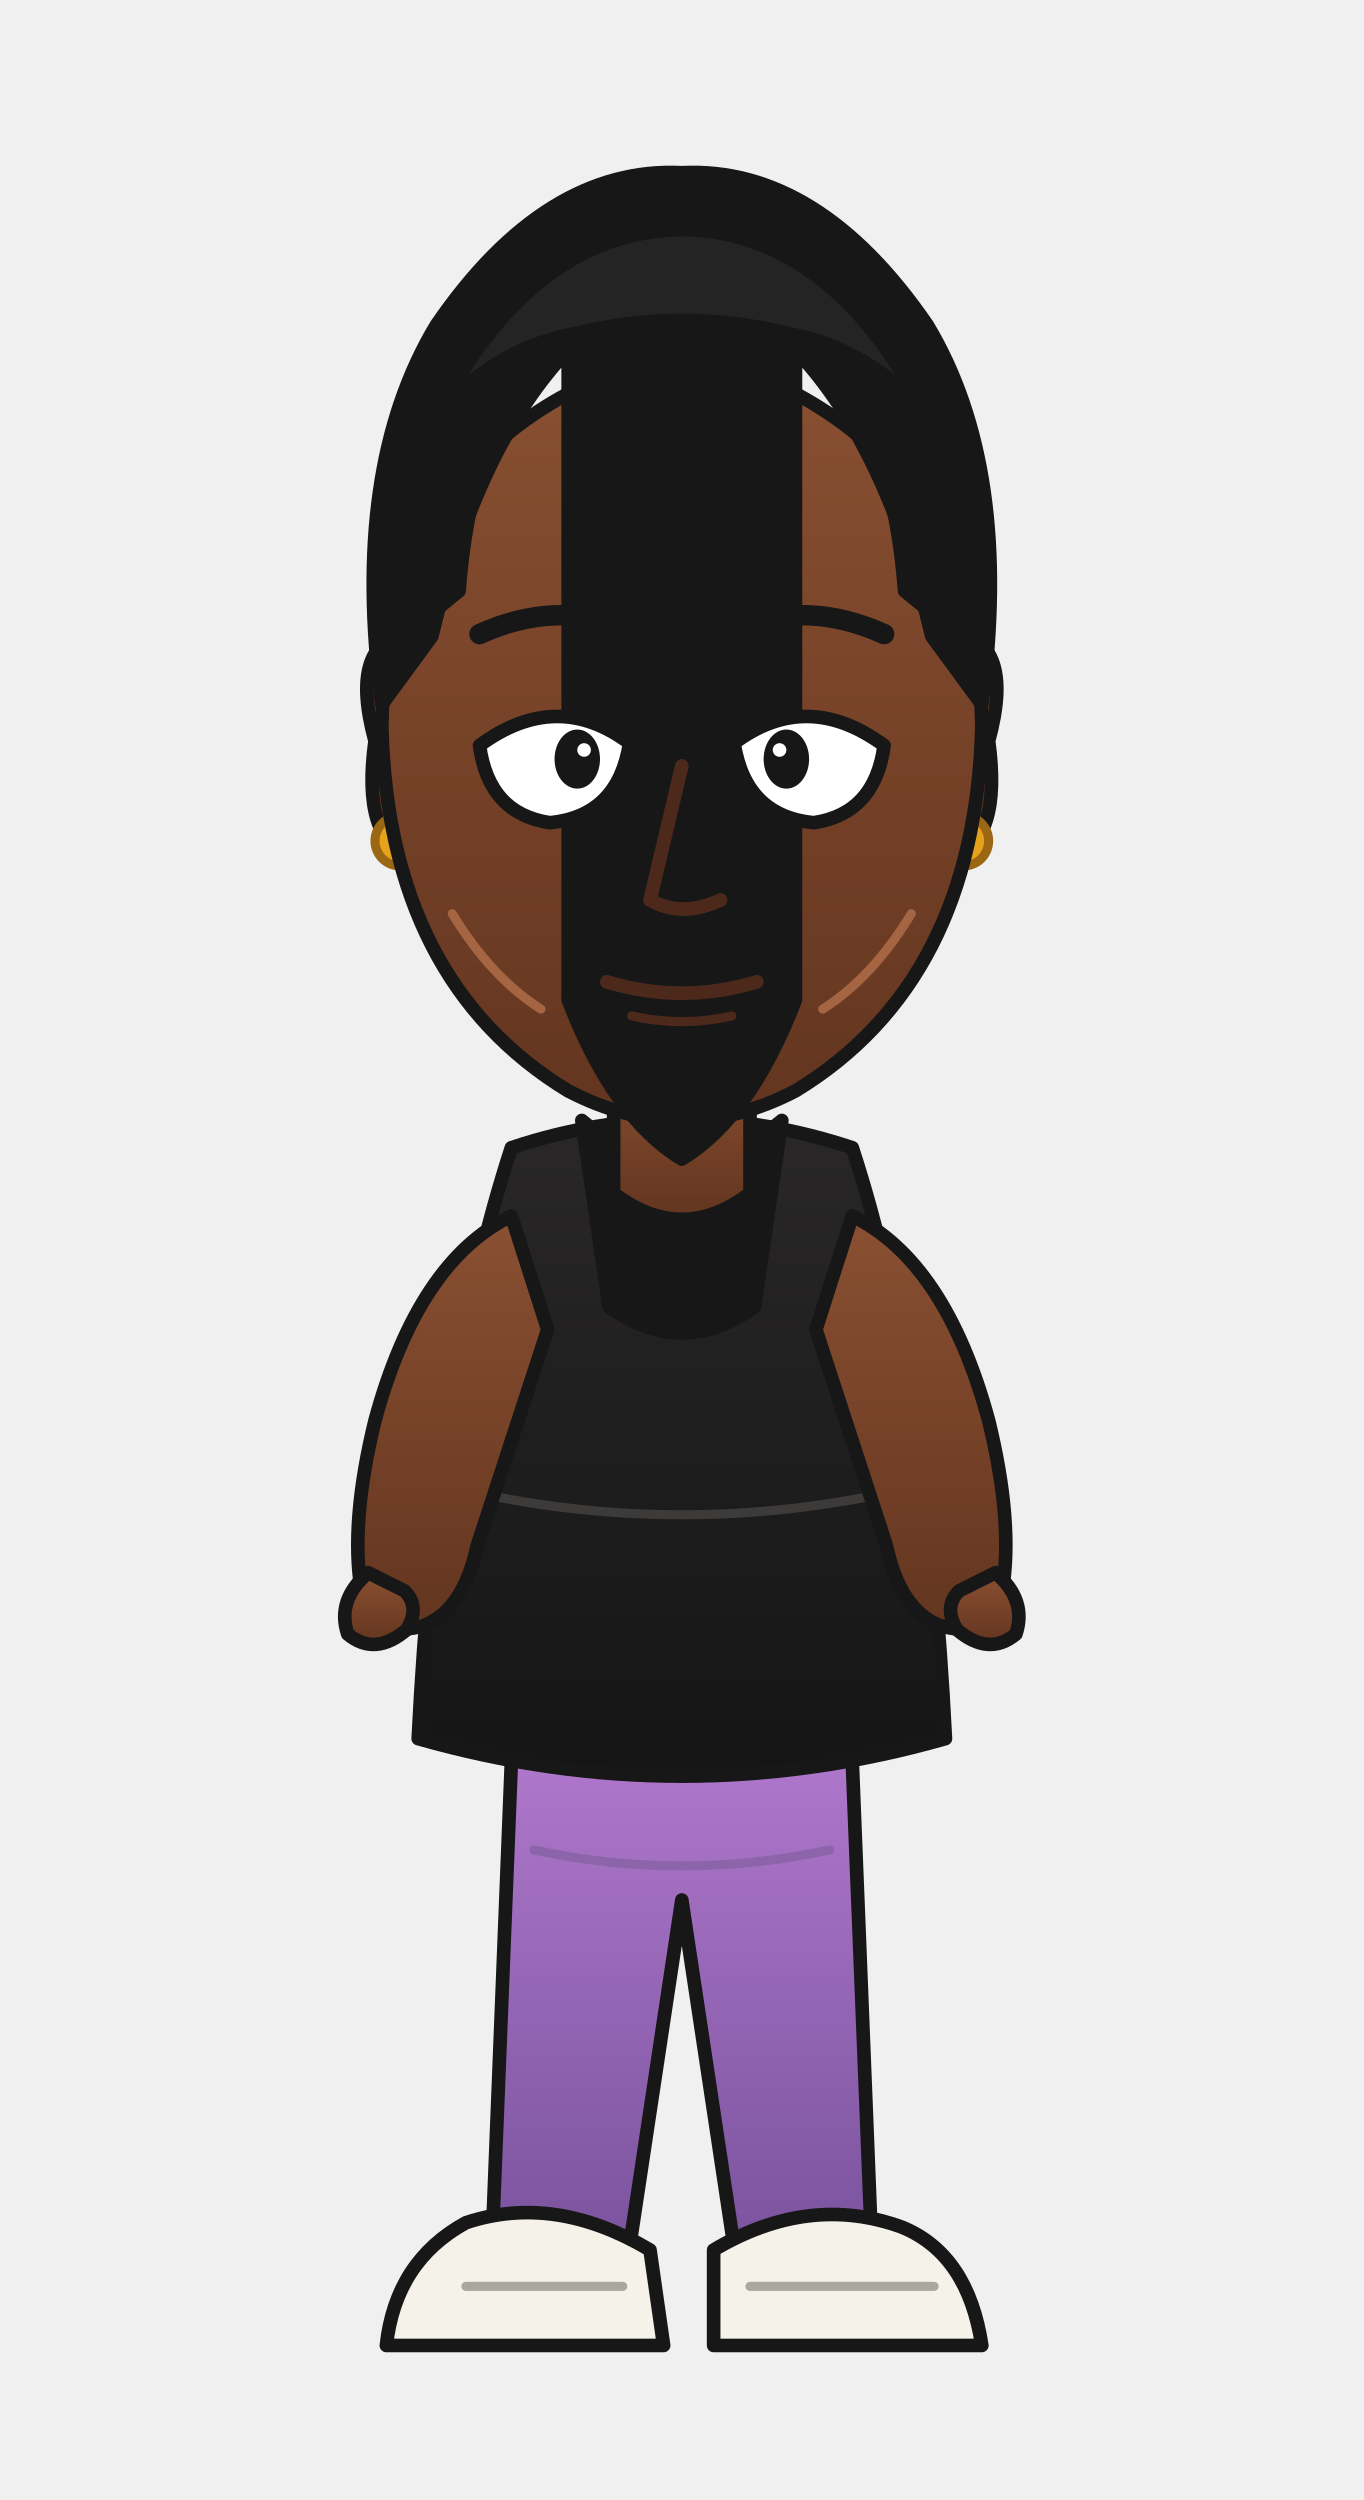
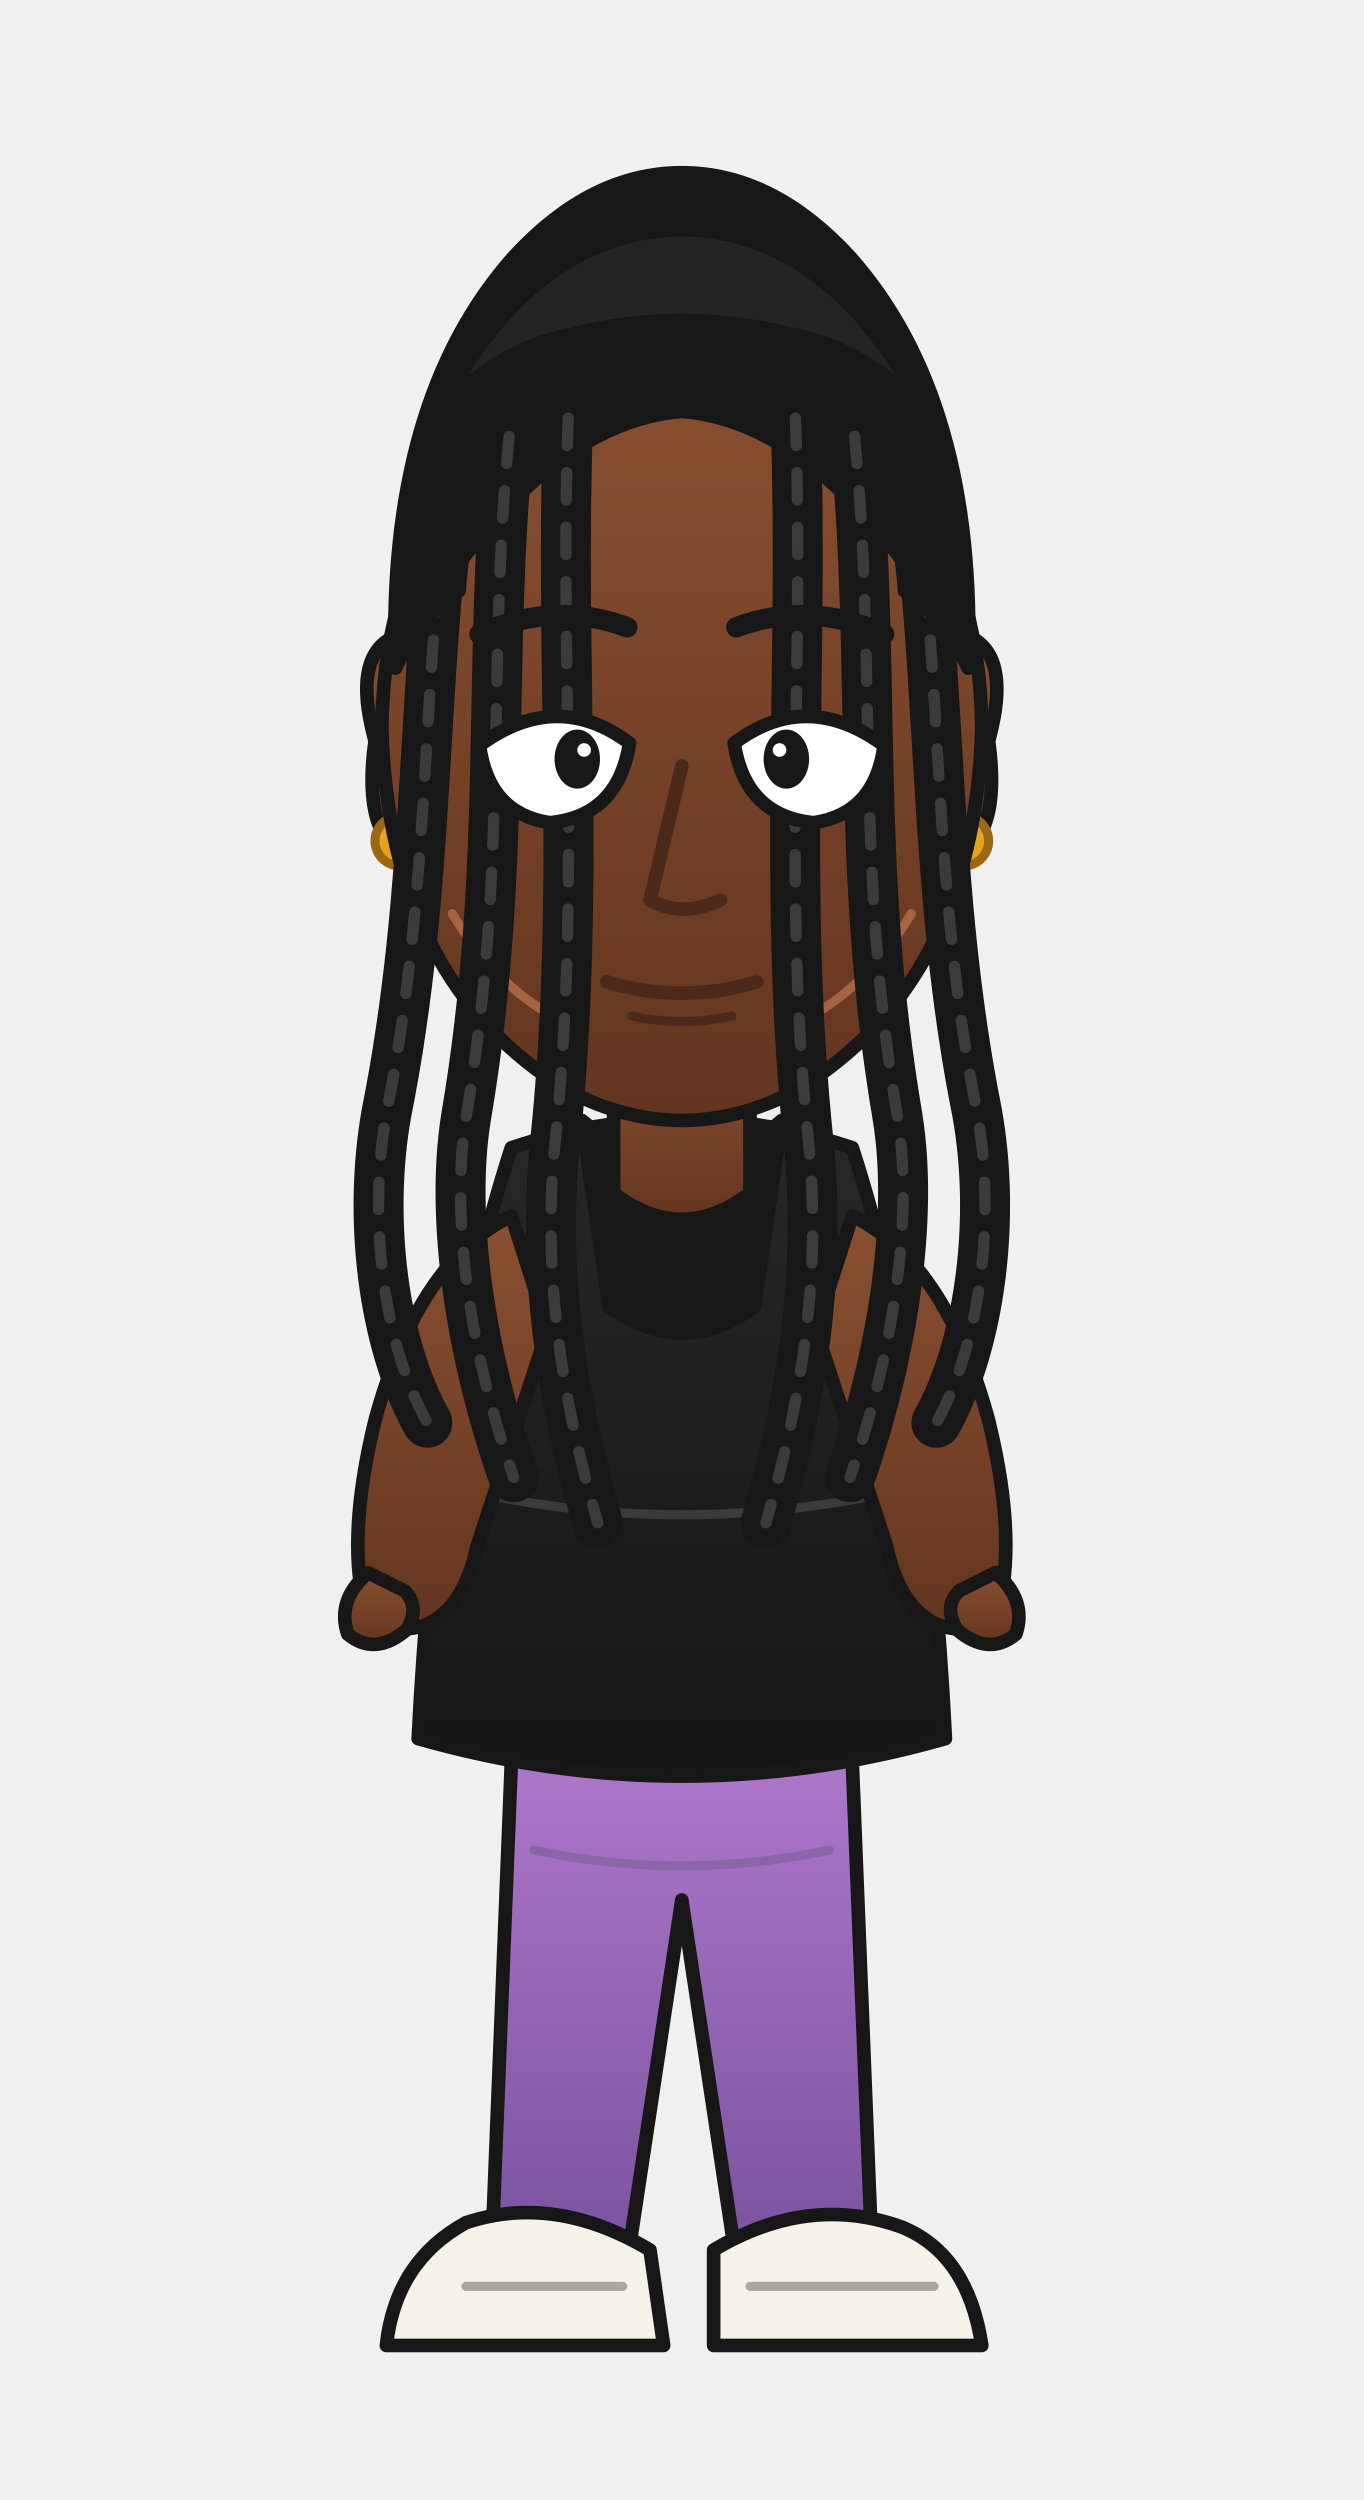
<svg xmlns="http://www.w3.org/2000/svg" viewBox="0 0 600 1100">
  <defs>
    <linearGradient id="skin" x1="0" y1="0" x2="0" y2="1">
      <stop offset="0" stop-color="#8a5032" />
      <stop offset="1" stop-color="#63351f" />
    </linearGradient>
    <linearGradient id="top" x1="0" y1="0" x2="0" y2="1">
      <stop offset="0" stop-color="#292727" />
      <stop offset="1" stop-color="#151515" />
    </linearGradient>
    <linearGradient id="pants" x1="0" y1="0" x2="0" y2="1">
      <stop offset="0" stop-color="#b47bd0" />
      <stop offset="1" stop-color="#76509a" />
    </linearGradient>
  </defs>
  <g stroke="#171717" stroke-width="6" stroke-linejoin="round" stroke-linecap="round">
    <g data-layer="legs">
      <path fill="url(#pants)" d="M226 750 Q300 770 374 750 L384 1000 Q355 1012 325 1002 L300 836 L275 1002 Q245 1012 216 1000Z" />
      <path fill="none" stroke="#8c64aa" stroke-width="4" d="M235 814 Q300 828 365 814" />
    </g>
    <g data-layer="shoes">
      <path fill="#f5f2e9" d="M205 978 Q244 965 286 990 L292 1032 L170 1032 Q174 995 205 978Z" />
      <path fill="#f5f2e9" d="M314 990 Q356 965 397 980 Q426 992 432 1032 L314 1032Z" />
      <path fill="none" stroke="#aaa79e" stroke-width="4" d="M205 1006 L274 1006 M330 1006 L411 1006" />
    </g>
    <g data-layer="torso">
      <path fill="url(#top)" d="M225 505 Q300 480 375 505 Q408 606 416 765 Q300 798 184 765 Q192 606 225 505Z" />
      <path fill="#171717" d="M256 493 Q300 530 344 493 L332 575 Q300 598 268 575Z" />
      <path fill="none" stroke="#3d3a3a" stroke-width="4" d="M215 658 Q300 675 385 658" />
    </g>
    <g data-layer="left_arm">
      <path fill="url(#skin)" d="M225 535 Q184 555 165 625 Q154 670 159 700 Q167 722 187 715 Q204 708 210 680 L241 585Z" />
      <path fill="url(#skin)" d="M162 692 Q148 704 153 719 Q165 729 179 717 Q185 707 178 700Z" />
    </g>
    <g data-layer="right_arm">
      <path fill="url(#skin)" d="M375 535 Q416 555 435 625 Q446 670 441 700 Q433 722 413 715 Q396 708 390 680 L359 585Z" />
      <path fill="url(#skin)" d="M438 692 Q452 704 447 719 Q435 729 421 717 Q415 707 422 700Z" />
    </g>
    <g data-layer="neck">
      <path fill="url(#skin)" d="M270 460 L270 525 Q300 548 330 525 L330 460Z" />
    </g>
    <g data-layer="ears">
      <path fill="url(#skin)" d="M165 326 Q153 282 181 278 Q203 282 205 327 Q202 368 181 377 Q159 370 165 326Z" />
      <path fill="url(#skin)" d="M435 326 Q447 282 419 278 Q397 282 395 327 Q398 368 419 377 Q441 370 435 326Z" />
      <circle fill="#e5a21d" stroke="#9b6713" stroke-width="4" cx="176" cy="370" r="11" />
      <circle fill="#e5a21d" stroke="#9b6713" stroke-width="4" cx="424" cy="370" r="11" />
    </g>
    <g data-layer="head">
      <path fill="url(#skin)" d="M168 320 Q170 188 300 154 Q430 188 432 320 Q429 432 350 480 Q300 506 250 480 Q171 432 168 320Z" />
      <path fill="none" stroke="#a56542" stroke-width="4" d="M199 402 Q216 430 238 444 M401 402 Q384 430 362 444" />
    </g>
    <g data-layer="back_hair">
-       <path fill="#171717" d="M168 310 Q154 206 192 143 Q240 73 300 76 Q360 73 408 143 Q446 206 432 310 L410 280 Q390 196 350 154 L350 440 Q330 492 300 510 Q270 492 250 440 L250 154 Q210 196 190 280Z" />
+       <path fill="#171717" d="M174 294 Q170 176 226 113 Q260 76 300 76 Q340 76 374 113 Q430 176 426 294 Q404 250 374 220 Q338 184 300 181 Q262 184 226 220 Q196 250 174 294Z" />
+       <g fill="none" stroke="#171717" stroke-width="22">
+         <path d="M198 210 C185 300 190 390 170 490 C162 535 168 590 188 626" />
+         <path d="M224 192 C214 294 224 380 205 492 C198 536 207 596 226 650" />
+         <path d="M250 184 C246 290 256 392 244 505 C239 558 246 612 263 670" />
+         <path d="M350 184 C354 290 344 392 356 505 C361 558 354 612 337 670" />
+         <path d="M376 192 C386 294 376 380 395 492 C402 536 393 596 374 650" />
+         <path d="M402 210 C415 300 410 390 430 490 C438 535 432 590 412 626" />
+       </g>
+       <g fill="none" stroke="#3b3b3b" stroke-width="5">
+         <path d="M198 210 C185 300 190 390 170 490 C162 535 168 590 188 626" stroke-dasharray="12 12" />
+         <path d="M224 192 C214 294 224 380 205 492 C198 536 207 596 226 650" stroke-dasharray="12 12" />
+         <path d="M250 184 C246 290 256 392 244 505 C239 558 246 612 263 670" stroke-dasharray="12 12" />
+         <path d="M350 184 C354 290 344 392 356 505 C361 558 354 612 337 670" stroke-dasharray="12 12" />
+         <path d="M376 192 C386 294 376 380 395 492 C402 536 393 596 374 650" stroke-dasharray="12 12" />
+         <path d="M402 210 C415 300 410 390 430 490 C438 535 432 590 412 626" stroke-dasharray="12 12" />
+       </g>
    </g>
    <g data-layer="front_hair">
      <path fill="#171717" d="M180 278 Q176 178 225 126 Q260 91 300 92 Q340 91 375 126 Q424 178 420 278 L398 260 Q392 180 350 142 Q328 121 300 120 Q272 121 250 142 Q208 180 202 260Z" />
      <path fill="#242424" d="M194 180 Q235 102 300 101 Q365 102 406 180 Q380 153 348 147 Q300 135 252 147 Q220 153 194 180Z" />
    </g>
    <g data-layer="left_eye">
      <path fill="#fff" d="M211 328 Q245 303 277 327 Q272 359 242 362 Q215 358 211 328Z" />
      <ellipse fill="#171717" stroke="none" cx="254" cy="334" rx="10" ry="13" />
      <circle fill="#fff" stroke="none" cx="257" cy="330" r="3" />
    </g>
    <g data-layer="right_eye">
      <path fill="#fff" d="M389 328 Q355 303 323 327 Q328 359 358 362 Q385 358 389 328Z" />
      <ellipse fill="#171717" stroke="none" cx="346" cy="334" rx="10" ry="13" />
      <circle fill="#fff" stroke="none" cx="343" cy="330" r="3" />
    </g>
    <g data-layer="left_brow">
      <path fill="none" stroke-width="9" d="M211 279 Q244 264 276 276" />
    </g>
    <g data-layer="right_brow">
      <path fill="none" stroke-width="9" d="M389 279 Q356 264 324 276" />
    </g>
    <g data-layer="nose">
      <path fill="none" stroke="#4d291c" stroke-width="6" d="M300 337 L286 396 Q300 404 317 396" />
    </g>
    <g data-layer="mouth">
      <path fill="none" stroke="#4d291c" stroke-width="6" d="M267 432 Q300 442 333 432" />
      <path fill="none" stroke="#4d291c" stroke-width="4" d="M278 447 Q300 452 322 447" />
    </g>
  </g>
</svg>
